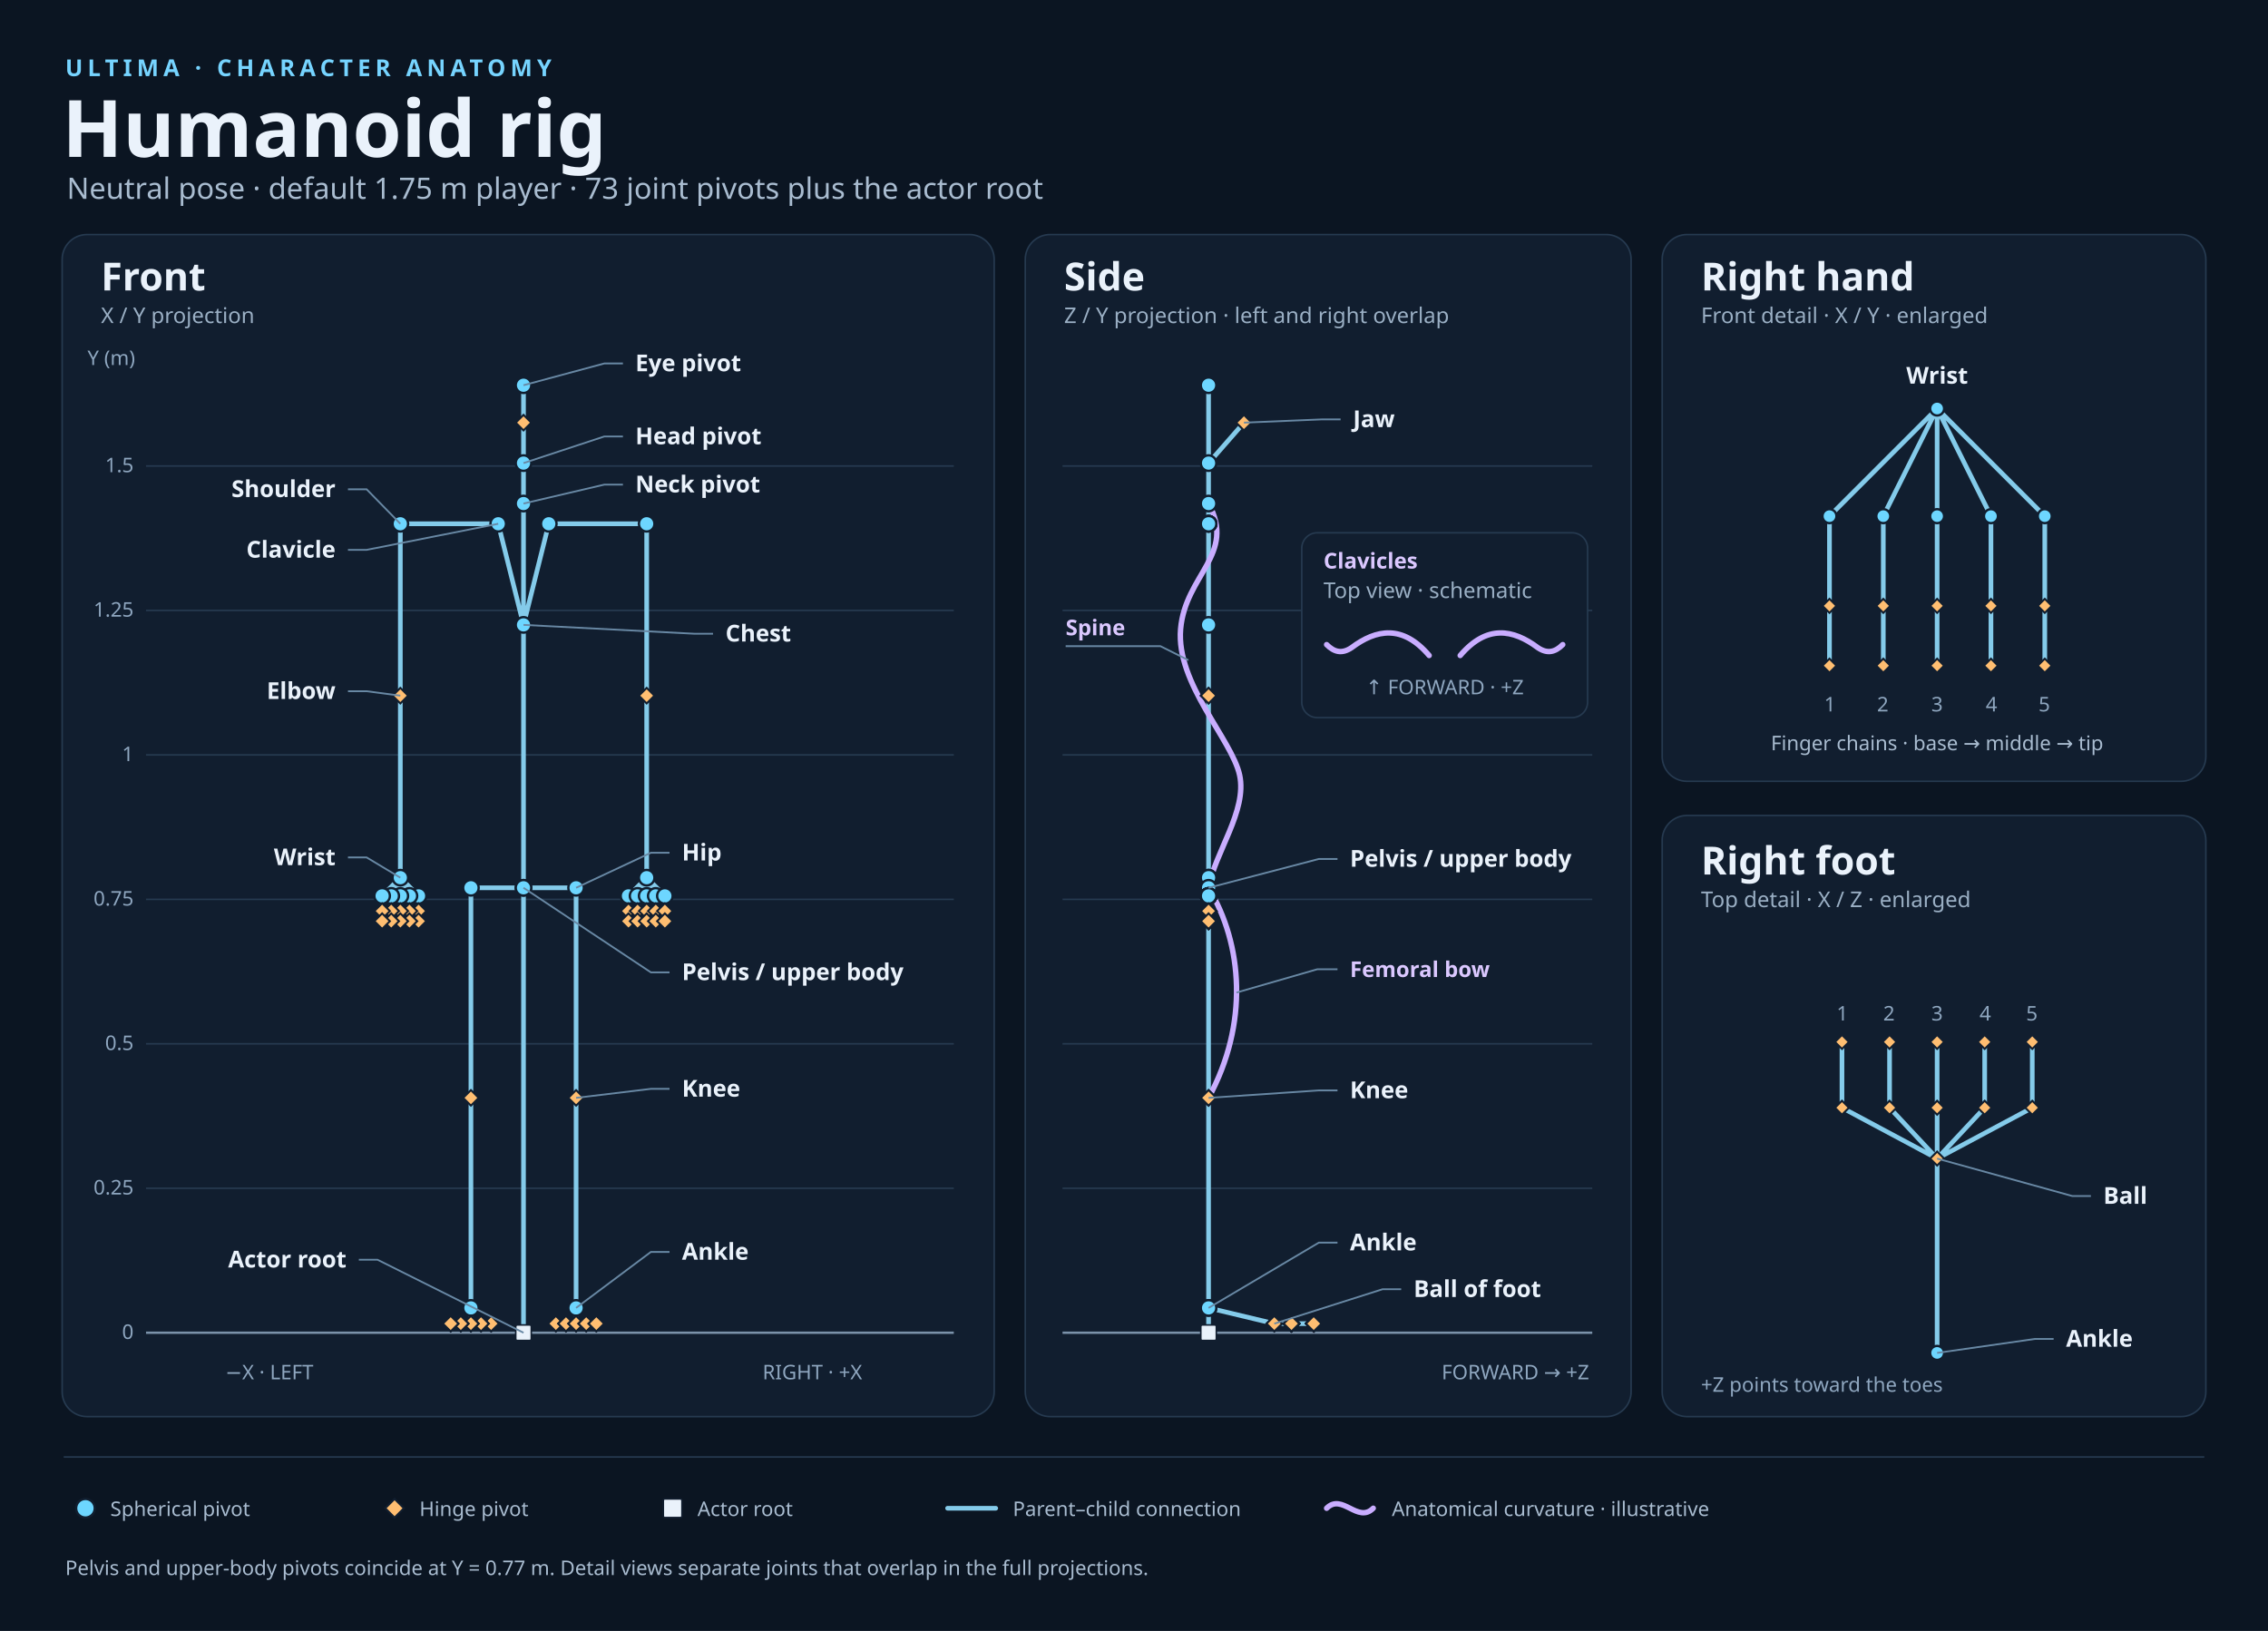
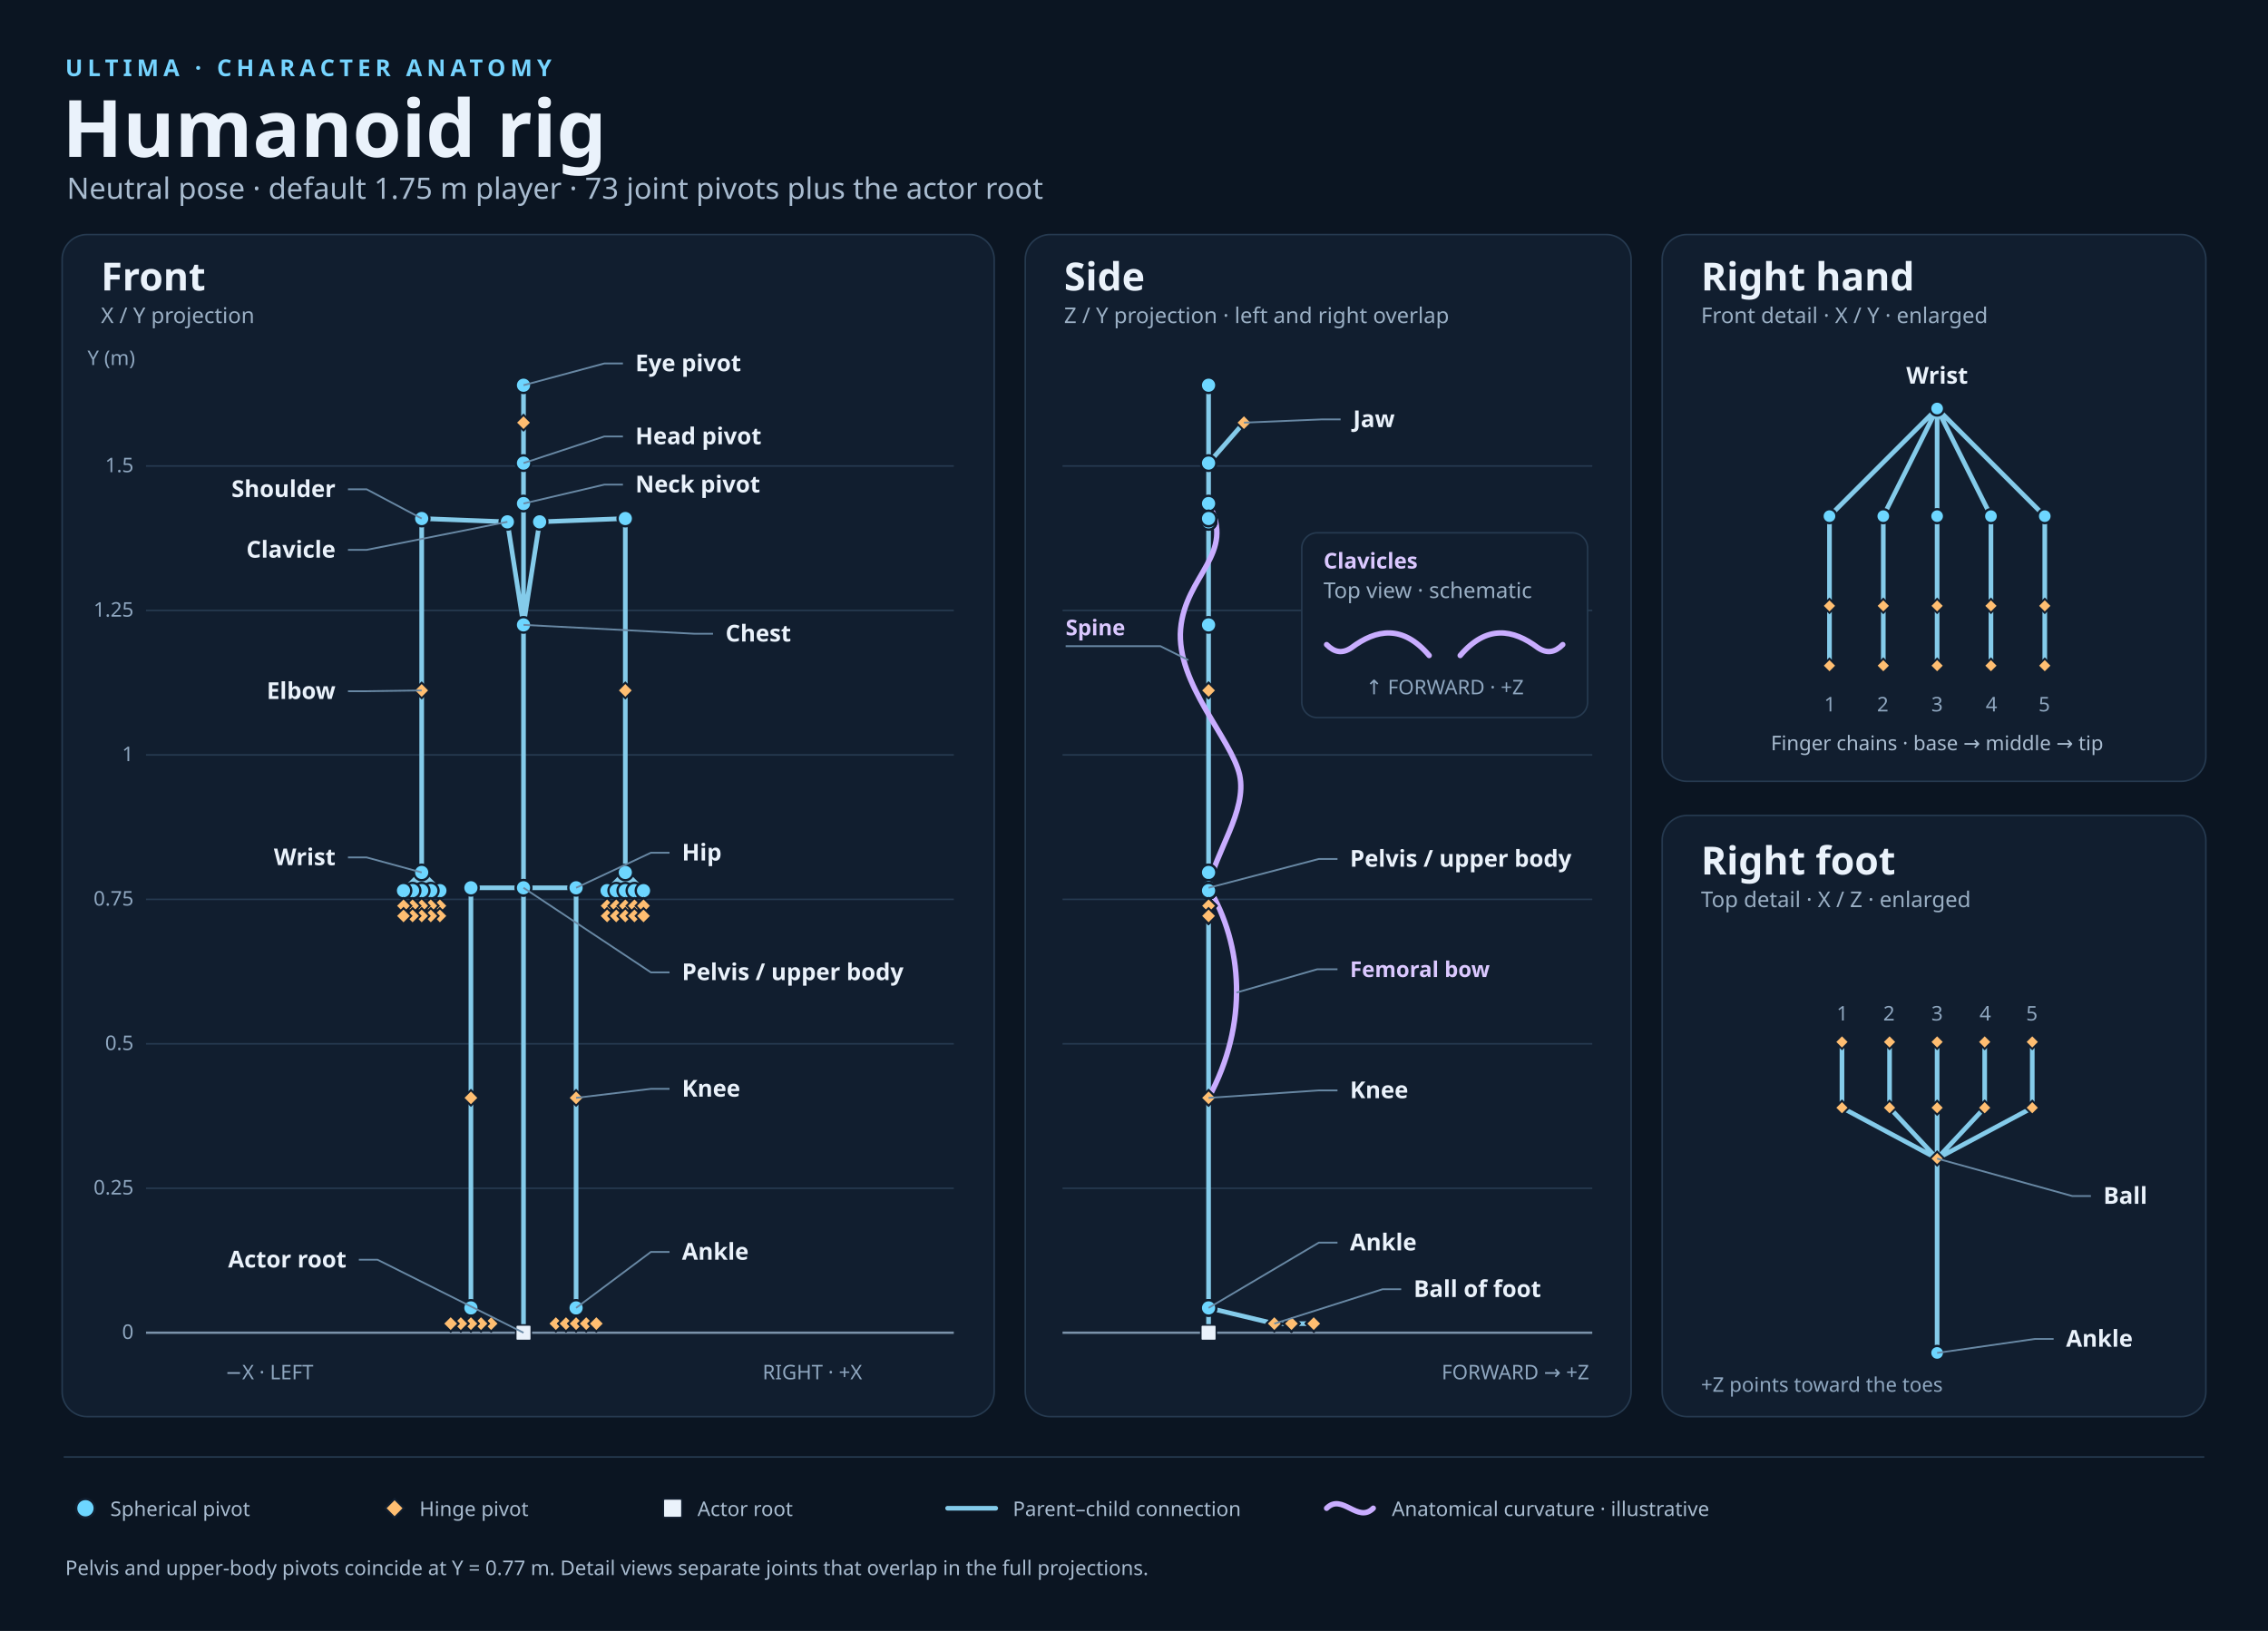
<svg xmlns="http://www.w3.org/2000/svg" width="1460" height="1050" viewBox="0 0 1460 1050" role="img" aria-labelledby="title description">
  <style>
  text{font-family:system-ui,sans-serif;fill:#eaf2fb}
  .kicker{font-size:15px;letter-spacing:3px;font-weight:700;fill:#76d4ff}
  .title{font-size:51px;font-weight:710}.subtitle{font-size:19px;fill:#a9bcd0}
  .heading{font-size:25px;font-weight:680}.sub{font-size:14px;fill:#9aafc4}
  .label{font-size:15px;font-weight:600}.axis{font-size:13px;fill:#8fa7c0}
  .minor{font-size:13px;fill:#a9bcd0}.panel{fill:#111e2f;stroke:#263a50}
  .grid{stroke:#263a50;stroke-width:1}.floor{stroke:#7b92aa;stroke-width:1.5}
  .edge{stroke:#84cbea;stroke-width:3;stroke-linecap:round;fill:none}
  .anatomy{stroke:#c9adff;stroke-width:3.5;stroke-linecap:round;fill:none}
  .anatomy-label{font-size:14px;font-weight:650;fill:#dbc8ff}
  .leader{stroke:#6888a4;stroke-width:1.15;fill:none}
  .ball{fill:#6dd6ff;stroke:#111e2f;stroke-width:1.5}
  .hinge{fill:#ffbe71;stroke:#111e2f;stroke-width:1.25}
  .root{fill:#eaf2fb;stroke:#111e2f;stroke-width:1}
</style>
  <rect width="1460" height="1050" fill="#0b1522" />
  <rect x="40" y="151" width="600" height="761" rx="16" class="panel" />
  <rect x="660" y="151" width="390" height="761" rx="16" class="panel" />
  <rect x="1070" y="151" width="350" height="352" rx="16" class="panel" />
  <rect x="1070" y="525" width="350" height="387" rx="16" class="panel" />
  <text x="42" y="49" class="kicker" text-anchor="start">ULTIMA · CHARACTER ANATOMY</text>
  <text x="40" y="101" class="title" text-anchor="start">Humanoid rig</text>
  <text x="43" y="128" class="subtitle" text-anchor="start">Neutral pose · default 1.75 m player · 73 joint pivots plus the actor root</text>
  <text x="65" y="187" class="heading" text-anchor="start">Front</text>
  <text x="65" y="208" class="sub" text-anchor="start">X / Y projection</text>
  <text x="685" y="187" class="heading" text-anchor="start">Side</text>
  <text x="685" y="208" class="sub" text-anchor="start">Z / Y projection · left and right overlap</text>
  <path d="M 94,858.00 H 614 M 684,858.00 H 1025" class="floor" />
  <text x="86" y="862.0" class="axis" text-anchor="end">0</text>
  <path d="M 94,765.00 H 614 M 684,765.00 H 1025" class="grid" />
  <text x="86" y="769.0" class="axis" text-anchor="end">0.25</text>
  <path d="M 94,672.00 H 614 M 684,672.00 H 1025" class="grid" />
  <text x="86" y="676.0" class="axis" text-anchor="end">0.5</text>
  <path d="M 94,579.00 H 614 M 684,579.00 H 1025" class="grid" />
  <text x="86" y="583.0" class="axis" text-anchor="end">0.75</text>
  <path d="M 94,486.00 H 614 M 684,486.00 H 1025" class="grid" />
  <text x="86" y="490.0" class="axis" text-anchor="end">1</text>
  <path d="M 94,393.00 H 614 M 684,393.00 H 1025" class="grid" />
  <text x="86" y="397.0" class="axis" text-anchor="end">1.25</text>
  <path d="M 94,300.00 H 614 M 684,300.00 H 1025" class="grid" />
  <text x="86" y="304.0" class="axis" text-anchor="end">1.5</text>
  <text x="87" y="235" class="axis" text-anchor="end">Y (m)</text>
-   <path d="M 337.00,858.00 L 337.00,571.56 M 337.00,571.56 L 337.00,571.56 M 337.00,571.56 L 337.00,402.30 M 337.00,402.30 L 337.00,324.18 M 337.00,324.18 L 337.00,298.14 M 337.00,298.14 L 337.00,248.01 M 337.00,298.14 L 337.00,272.10 M 337.00,402.30 L 320.73,337.20 M 320.73,337.20 L 257.71,337.20 M 257.71,337.20 L 257.71,447.87 M 257.71,447.87 L 257.71,565.05 M 337.00,571.56 L 303.15,571.56 M 303.15,571.56 L 303.15,706.80 M 303.15,706.80 L 303.15,842.03 M 303.15,842.03 L 303.15,852.14 M 257.71,565.05 L 269.43,576.77 M 269.43,576.77 L 269.43,586.53 M 269.43,586.53 L 269.43,593.04 M 303.15,852.14 L 316.17,852.14 M 316.17,852.14 L 316.17,852.14 M 257.71,565.05 L 263.57,576.77 M 263.57,576.77 L 263.57,586.53 M 263.57,586.53 L 263.57,593.04 M 303.15,852.14 L 309.66,852.14 M 309.66,852.14 L 309.66,852.14 M 257.71,565.05 L 257.71,576.77 M 257.71,576.77 L 257.71,586.53 M 257.71,586.53 L 257.71,593.04 M 303.15,852.14 L 303.15,852.14 M 303.15,852.14 L 303.15,852.14 M 257.71,565.05 L 251.85,576.77 M 251.85,576.77 L 251.85,586.53 M 251.85,586.53 L 251.85,593.04 M 303.15,852.14 L 296.64,852.14 M 296.64,852.14 L 296.64,852.14 M 257.71,565.05 L 245.99,576.77 M 245.99,576.77 L 245.99,586.53 M 245.99,586.53 L 245.99,593.04 M 303.15,852.14 L 290.13,852.14 M 290.13,852.14 L 290.13,852.14 M 337.00,402.30 L 353.27,337.20 M 353.27,337.20 L 416.29,337.20 M 416.29,337.20 L 416.29,447.87 M 416.29,447.87 L 416.29,565.05 M 337.00,571.56 L 370.85,571.56 M 370.85,571.56 L 370.85,706.80 M 370.85,706.80 L 370.85,842.03 M 370.85,842.03 L 370.85,852.14 M 416.29,565.05 L 404.57,576.77 M 404.57,576.77 L 404.57,586.53 M 404.57,586.53 L 404.57,593.04 M 370.85,852.14 L 357.83,852.14 M 357.83,852.14 L 357.83,852.14 M 416.29,565.05 L 410.43,576.77 M 410.43,576.77 L 410.43,586.53 M 410.43,586.53 L 410.43,593.04 M 370.85,852.14 L 364.34,852.14 M 364.34,852.14 L 364.34,852.14 M 416.29,565.05 L 416.29,576.77 M 416.29,576.77 L 416.29,586.53 M 416.29,586.53 L 416.29,593.04 M 370.85,852.14 L 370.85,852.14 M 370.85,852.14 L 370.85,852.14 M 416.29,565.05 L 422.15,576.77 M 422.15,576.77 L 422.15,586.53 M 422.15,586.53 L 422.15,593.04 M 370.85,852.14 L 377.36,852.14 M 377.36,852.14 L 377.36,852.14 M 416.29,565.05 L 428.01,576.77 M 428.01,576.77 L 428.01,586.53 M 428.01,586.53 L 428.01,593.04 M 370.85,852.14 L 383.87,852.14 M 383.87,852.14 L 383.87,852.14" class="edge" />
+   <path d="M 337.00,858.00 L 337.00,571.56 M 337.00,571.56 L 337.00,571.56 M 337.00,571.56 L 337.00,402.30 M 337.00,402.30 L 337.00,324.18 M 337.00,324.18 L 337.00,298.14 M 337.00,298.14 L 337.00,248.01 M 337.00,298.14 L 337.00,272.10 M 337.00,402.30 L 326.62,335.96 M 326.62,335.96 L 271.46,333.83 M 271.46,333.83 L 271.46,444.50 M 271.46,444.50 L 271.46,561.68 M 337.00,571.56 L 303.15,571.56 M 303.15,571.56 L 303.15,706.80 M 303.15,706.80 L 303.15,842.03 M 303.15,842.03 L 303.15,852.14 M 271.46,561.68 L 283.18,573.40 M 283.18,573.40 L 283.18,583.16 M 283.18,583.16 L 283.18,589.67 M 303.15,852.14 L 316.17,852.14 M 316.17,852.14 L 316.17,852.14 M 271.46,561.68 L 277.32,573.40 M 277.32,573.40 L 277.32,583.16 M 277.32,583.16 L 277.32,589.67 M 303.15,852.14 L 309.66,852.14 M 309.66,852.14 L 309.66,852.14 M 271.46,561.68 L 271.46,573.40 M 271.46,573.40 L 271.46,583.16 M 271.46,583.16 L 271.46,589.67 M 303.15,852.14 L 303.15,852.14 M 303.15,852.14 L 303.15,852.14 M 271.46,561.68 L 265.60,573.40 M 265.60,573.40 L 265.60,583.16 M 265.60,583.16 L 265.60,589.67 M 303.15,852.14 L 296.64,852.14 M 296.64,852.14 L 296.64,852.14 M 271.46,561.68 L 259.75,573.40 M 259.75,573.40 L 259.75,583.16 M 259.75,583.16 L 259.75,589.67 M 303.15,852.14 L 290.13,852.14 M 290.13,852.14 L 290.13,852.14 M 337.00,402.30 L 347.38,335.96 M 347.38,335.96 L 402.54,333.83 M 402.54,333.83 L 402.54,444.50 M 402.54,444.50 L 402.54,561.68 M 337.00,571.56 L 370.85,571.56 M 370.85,571.56 L 370.85,706.80 M 370.85,706.80 L 370.85,842.03 M 370.85,842.03 L 370.85,852.14 M 402.54,561.68 L 390.82,573.40 M 390.82,573.40 L 390.82,583.16 M 390.82,583.16 L 390.82,589.67 M 370.85,852.14 L 357.83,852.14 M 357.83,852.14 L 357.83,852.14 M 402.54,561.68 L 396.68,573.40 M 396.68,573.40 L 396.68,583.16 M 396.68,583.16 L 396.68,589.67 M 370.85,852.14 L 364.34,852.14 M 364.34,852.14 L 364.34,852.14 M 402.54,561.68 L 402.54,573.40 M 402.54,573.40 L 402.54,583.16 M 402.54,583.16 L 402.54,589.67 M 370.85,852.14 L 370.85,852.14 M 370.85,852.14 L 370.85,852.14 M 402.54,561.68 L 408.40,573.40 M 408.40,573.40 L 408.40,583.16 M 408.40,583.16 L 408.40,589.67 M 370.85,852.14 L 377.36,852.14 M 377.36,852.14 L 377.36,852.14 M 402.54,561.68 L 414.25,573.40 M 414.25,573.40 L 414.25,583.16 M 414.25,583.16 L 414.25,589.67 M 370.85,852.14 L 383.87,852.14 M 383.87,852.14 L 383.87,852.14" class="edge" />
  <circle cx="337.00" cy="571.56" r="5" class="ball" />
  <circle cx="337.00" cy="571.56" r="5" class="ball" />
  <circle cx="337.00" cy="402.30" r="5" class="ball" />
  <circle cx="337.00" cy="324.18" r="5" class="ball" />
  <circle cx="337.00" cy="298.14" r="5" class="ball" />
  <circle cx="337.00" cy="248.01" r="5" class="ball" />
  <path d="M 337.00,267.10 l 5,5 -5,5 -5,-5 z" class="hinge" />
-   <circle cx="320.73" cy="337.20" r="5" class="ball" />
-   <circle cx="257.71" cy="337.20" r="5" class="ball" />
-   <path d="M 257.71,442.87 l 5,5 -5,5 -5,-5 z" class="hinge" />
-   <circle cx="257.71" cy="565.05" r="5" class="ball" />
+   <circle cx="326.62" cy="335.96" r="5" class="ball" />
+   <circle cx="271.46" cy="333.83" r="5" class="ball" />
+   <path d="M 271.46,439.50 l 5,5 -5,5 -5,-5 z" class="hinge" />
+   <circle cx="271.46" cy="561.68" r="5" class="ball" />
  <circle cx="303.15" cy="571.56" r="5" class="ball" />
  <path d="M 303.15,701.80 l 5,5 -5,5 -5,-5 z" class="hinge" />
  <circle cx="303.15" cy="842.03" r="5" class="ball" />
  <path d="M 303.15,847.14 l 5,5 -5,5 -5,-5 z" class="hinge" />
-   <circle cx="269.43" cy="576.77" r="5" class="ball" />
-   <path d="M 269.43,581.53 l 5,5 -5,5 -5,-5 z" class="hinge" />
-   <path d="M 269.43,588.04 l 5,5 -5,5 -5,-5 z" class="hinge" />
+   <circle cx="283.18" cy="573.40" r="5" class="ball" />
+   <path d="M 283.18,578.16 l 5,5 -5,5 -5,-5 z" class="hinge" />
+   <path d="M 283.18,584.67 l 5,5 -5,5 -5,-5 z" class="hinge" />
  <path d="M 316.17,847.14 l 5,5 -5,5 -5,-5 z" class="hinge" />
  <path d="M 316.17,847.14 l 5,5 -5,5 -5,-5 z" class="hinge" />
-   <circle cx="263.57" cy="576.77" r="5" class="ball" />
-   <path d="M 263.57,581.53 l 5,5 -5,5 -5,-5 z" class="hinge" />
-   <path d="M 263.57,588.04 l 5,5 -5,5 -5,-5 z" class="hinge" />
+   <circle cx="277.32" cy="573.40" r="5" class="ball" />
+   <path d="M 277.32,578.16 l 5,5 -5,5 -5,-5 z" class="hinge" />
+   <path d="M 277.32,584.67 l 5,5 -5,5 -5,-5 z" class="hinge" />
  <path d="M 309.66,847.14 l 5,5 -5,5 -5,-5 z" class="hinge" />
  <path d="M 309.66,847.14 l 5,5 -5,5 -5,-5 z" class="hinge" />
-   <circle cx="257.71" cy="576.77" r="5" class="ball" />
-   <path d="M 257.71,581.53 l 5,5 -5,5 -5,-5 z" class="hinge" />
-   <path d="M 257.71,588.04 l 5,5 -5,5 -5,-5 z" class="hinge" />
+   <circle cx="271.46" cy="573.40" r="5" class="ball" />
+   <path d="M 271.46,578.16 l 5,5 -5,5 -5,-5 z" class="hinge" />
+   <path d="M 271.46,584.67 l 5,5 -5,5 -5,-5 z" class="hinge" />
  <path d="M 303.15,847.14 l 5,5 -5,5 -5,-5 z" class="hinge" />
  <path d="M 303.15,847.14 l 5,5 -5,5 -5,-5 z" class="hinge" />
-   <circle cx="251.85" cy="576.77" r="5" class="ball" />
-   <path d="M 251.85,581.53 l 5,5 -5,5 -5,-5 z" class="hinge" />
-   <path d="M 251.85,588.04 l 5,5 -5,5 -5,-5 z" class="hinge" />
+   <circle cx="265.60" cy="573.40" r="5" class="ball" />
+   <path d="M 265.60,578.16 l 5,5 -5,5 -5,-5 z" class="hinge" />
+   <path d="M 265.60,584.67 l 5,5 -5,5 -5,-5 z" class="hinge" />
  <path d="M 296.64,847.14 l 5,5 -5,5 -5,-5 z" class="hinge" />
  <path d="M 296.64,847.14 l 5,5 -5,5 -5,-5 z" class="hinge" />
-   <circle cx="245.99" cy="576.77" r="5" class="ball" />
-   <path d="M 245.99,581.53 l 5,5 -5,5 -5,-5 z" class="hinge" />
-   <path d="M 245.99,588.04 l 5,5 -5,5 -5,-5 z" class="hinge" />
+   <circle cx="259.75" cy="573.40" r="5" class="ball" />
+   <path d="M 259.75,578.16 l 5,5 -5,5 -5,-5 z" class="hinge" />
+   <path d="M 259.75,584.67 l 5,5 -5,5 -5,-5 z" class="hinge" />
  <path d="M 290.13,847.14 l 5,5 -5,5 -5,-5 z" class="hinge" />
  <path d="M 290.13,847.14 l 5,5 -5,5 -5,-5 z" class="hinge" />
-   <circle cx="353.27" cy="337.20" r="5" class="ball" />
-   <circle cx="416.29" cy="337.20" r="5" class="ball" />
-   <path d="M 416.29,442.87 l 5,5 -5,5 -5,-5 z" class="hinge" />
-   <circle cx="416.29" cy="565.05" r="5" class="ball" />
+   <circle cx="347.38" cy="335.96" r="5" class="ball" />
+   <circle cx="402.54" cy="333.83" r="5" class="ball" />
+   <path d="M 402.54,439.50 l 5,5 -5,5 -5,-5 z" class="hinge" />
+   <circle cx="402.54" cy="561.68" r="5" class="ball" />
  <circle cx="370.85" cy="571.56" r="5" class="ball" />
  <path d="M 370.85,701.80 l 5,5 -5,5 -5,-5 z" class="hinge" />
  <circle cx="370.85" cy="842.03" r="5" class="ball" />
  <path d="M 370.85,847.14 l 5,5 -5,5 -5,-5 z" class="hinge" />
-   <circle cx="404.57" cy="576.77" r="5" class="ball" />
-   <path d="M 404.57,581.53 l 5,5 -5,5 -5,-5 z" class="hinge" />
-   <path d="M 404.57,588.04 l 5,5 -5,5 -5,-5 z" class="hinge" />
+   <circle cx="390.82" cy="573.40" r="5" class="ball" />
+   <path d="M 390.82,578.16 l 5,5 -5,5 -5,-5 z" class="hinge" />
+   <path d="M 390.82,584.67 l 5,5 -5,5 -5,-5 z" class="hinge" />
  <path d="M 357.83,847.14 l 5,5 -5,5 -5,-5 z" class="hinge" />
  <path d="M 357.83,847.14 l 5,5 -5,5 -5,-5 z" class="hinge" />
-   <circle cx="410.43" cy="576.77" r="5" class="ball" />
-   <path d="M 410.43,581.53 l 5,5 -5,5 -5,-5 z" class="hinge" />
-   <path d="M 410.43,588.04 l 5,5 -5,5 -5,-5 z" class="hinge" />
+   <circle cx="396.68" cy="573.40" r="5" class="ball" />
+   <path d="M 396.68,578.16 l 5,5 -5,5 -5,-5 z" class="hinge" />
+   <path d="M 396.68,584.67 l 5,5 -5,5 -5,-5 z" class="hinge" />
  <path d="M 364.34,847.14 l 5,5 -5,5 -5,-5 z" class="hinge" />
  <path d="M 364.34,847.14 l 5,5 -5,5 -5,-5 z" class="hinge" />
-   <circle cx="416.29" cy="576.77" r="5" class="ball" />
-   <path d="M 416.29,581.53 l 5,5 -5,5 -5,-5 z" class="hinge" />
-   <path d="M 416.29,588.04 l 5,5 -5,5 -5,-5 z" class="hinge" />
+   <circle cx="402.54" cy="573.40" r="5" class="ball" />
+   <path d="M 402.54,578.16 l 5,5 -5,5 -5,-5 z" class="hinge" />
+   <path d="M 402.54,584.67 l 5,5 -5,5 -5,-5 z" class="hinge" />
  <path d="M 370.85,847.14 l 5,5 -5,5 -5,-5 z" class="hinge" />
  <path d="M 370.85,847.14 l 5,5 -5,5 -5,-5 z" class="hinge" />
-   <circle cx="422.15" cy="576.77" r="5" class="ball" />
-   <path d="M 422.15,581.53 l 5,5 -5,5 -5,-5 z" class="hinge" />
-   <path d="M 422.15,588.04 l 5,5 -5,5 -5,-5 z" class="hinge" />
+   <circle cx="408.40" cy="573.40" r="5" class="ball" />
+   <path d="M 408.40,578.16 l 5,5 -5,5 -5,-5 z" class="hinge" />
+   <path d="M 408.40,584.67 l 5,5 -5,5 -5,-5 z" class="hinge" />
  <path d="M 377.36,847.14 l 5,5 -5,5 -5,-5 z" class="hinge" />
  <path d="M 377.36,847.14 l 5,5 -5,5 -5,-5 z" class="hinge" />
-   <circle cx="428.01" cy="576.77" r="5" class="ball" />
-   <path d="M 428.01,581.53 l 5,5 -5,5 -5,-5 z" class="hinge" />
-   <path d="M 428.01,588.04 l 5,5 -5,5 -5,-5 z" class="hinge" />
+   <circle cx="414.25" cy="573.40" r="5" class="ball" />
+   <path d="M 414.25,578.16 l 5,5 -5,5 -5,-5 z" class="hinge" />
+   <path d="M 414.25,584.67 l 5,5 -5,5 -5,-5 z" class="hinge" />
  <path d="M 383.87,847.14 l 5,5 -5,5 -5,-5 z" class="hinge" />
  <path d="M 383.87,847.14 l 5,5 -5,5 -5,-5 z" class="hinge" />
  <rect x="332.00" y="853.00" width="10" height="10" rx="1" class="root" />
-   <path d="M 778.00,858.00 L 778.00,571.56 M 778.00,571.56 L 778.00,571.56 M 778.00,571.56 L 778.00,402.30 M 778.00,402.30 L 778.00,324.18 M 778.00,324.18 L 778.00,298.14 M 778.00,298.14 L 778.00,248.01 M 778.00,298.14 L 800.78,272.10 M 778.00,402.30 L 778.00,337.20 M 778.00,337.20 L 778.00,337.20 M 778.00,337.20 L 778.00,447.87 M 778.00,447.87 L 778.00,565.05 M 778.00,571.56 L 778.00,571.56 M 778.00,571.56 L 778.00,706.80 M 778.00,706.80 L 778.00,842.03 M 778.00,842.03 L 820.32,852.14 M 778.00,565.05 L 778.00,576.77 M 778.00,576.77 L 778.00,586.53 M 778.00,586.53 L 778.00,593.04 M 820.32,852.14 L 831.38,852.14 M 831.38,852.14 L 845.70,852.14 M 778.00,565.05 L 778.00,576.77 M 778.00,576.77 L 778.00,586.53 M 778.00,586.53 L 778.00,593.04 M 820.32,852.14 L 831.38,852.14 M 831.38,852.14 L 845.70,852.14 M 778.00,565.05 L 778.00,576.77 M 778.00,576.77 L 778.00,586.53 M 778.00,586.53 L 778.00,593.04 M 820.32,852.14 L 831.38,852.14 M 831.38,852.14 L 845.70,852.14 M 778.00,565.05 L 778.00,576.77 M 778.00,576.77 L 778.00,586.53 M 778.00,586.53 L 778.00,593.04 M 820.32,852.14 L 831.38,852.14 M 831.38,852.14 L 845.70,852.14 M 778.00,565.05 L 778.00,576.77 M 778.00,576.77 L 778.00,586.53 M 778.00,586.53 L 778.00,593.04 M 820.32,852.14 L 831.38,852.14 M 831.38,852.14 L 845.70,852.14 M 778.00,402.30 L 778.00,337.20 M 778.00,337.20 L 778.00,337.20 M 778.00,337.20 L 778.00,447.87 M 778.00,447.87 L 778.00,565.05 M 778.00,571.56 L 778.00,571.56 M 778.00,571.56 L 778.00,706.80 M 778.00,706.80 L 778.00,842.03 M 778.00,842.03 L 820.32,852.14 M 778.00,565.05 L 778.00,576.77 M 778.00,576.77 L 778.00,586.53 M 778.00,586.53 L 778.00,593.04 M 820.32,852.14 L 831.38,852.14 M 831.38,852.14 L 845.70,852.14 M 778.00,565.05 L 778.00,576.77 M 778.00,576.77 L 778.00,586.53 M 778.00,586.53 L 778.00,593.04 M 820.32,852.14 L 831.38,852.14 M 831.38,852.14 L 845.70,852.14 M 778.00,565.05 L 778.00,576.77 M 778.00,576.77 L 778.00,586.53 M 778.00,586.53 L 778.00,593.04 M 820.32,852.14 L 831.38,852.14 M 831.38,852.14 L 845.70,852.14 M 778.00,565.05 L 778.00,576.77 M 778.00,576.77 L 778.00,586.53 M 778.00,586.53 L 778.00,593.04 M 820.32,852.14 L 831.38,852.14 M 831.38,852.14 L 845.70,852.14 M 778.00,565.05 L 778.00,576.77 M 778.00,576.77 L 778.00,586.53 M 778.00,586.53 L 778.00,593.04 M 820.32,852.14 L 831.38,852.14 M 831.38,852.14 L 845.70,852.14" class="edge" />
+   <path d="M 778.00,858.00 L 778.00,571.56 M 778.00,571.56 L 778.00,571.56 M 778.00,571.56 L 778.00,402.30 M 778.00,402.30 L 778.00,324.18 M 778.00,324.18 L 778.00,298.14 M 778.00,298.14 L 778.00,248.01 M 778.00,298.14 L 800.78,272.10 M 778.00,402.30 L 778.00,335.96 M 778.00,335.96 L 778.00,333.83 M 778.00,333.83 L 778.00,444.50 M 778.00,444.50 L 778.00,561.68 M 778.00,571.56 L 778.00,571.56 M 778.00,571.56 L 778.00,706.80 M 778.00,706.80 L 778.00,842.03 M 778.00,842.03 L 820.32,852.14 M 778.00,561.68 L 778.00,573.40 M 778.00,573.40 L 778.00,583.16 M 778.00,583.16 L 778.00,589.67 M 820.32,852.14 L 831.38,852.14 M 831.38,852.14 L 845.70,852.14 M 778.00,561.68 L 778.00,573.40 M 778.00,573.40 L 778.00,583.16 M 778.00,583.16 L 778.00,589.67 M 820.32,852.14 L 831.38,852.14 M 831.38,852.14 L 845.70,852.14 M 778.00,561.68 L 778.00,573.40 M 778.00,573.40 L 778.00,583.16 M 778.00,583.16 L 778.00,589.67 M 820.32,852.14 L 831.38,852.14 M 831.38,852.14 L 845.70,852.14 M 778.00,561.68 L 778.00,573.40 M 778.00,573.40 L 778.00,583.16 M 778.00,583.16 L 778.00,589.67 M 820.32,852.14 L 831.38,852.14 M 831.38,852.14 L 845.70,852.14 M 778.00,561.68 L 778.00,573.40 M 778.00,573.40 L 778.00,583.16 M 778.00,583.16 L 778.00,589.67 M 820.32,852.14 L 831.38,852.14 M 831.38,852.14 L 845.70,852.14 M 778.00,402.30 L 778.00,335.96 M 778.00,335.96 L 778.00,333.83 M 778.00,333.83 L 778.00,444.50 M 778.00,444.50 L 778.00,561.68 M 778.00,571.56 L 778.00,571.56 M 778.00,571.56 L 778.00,706.80 M 778.00,706.80 L 778.00,842.03 M 778.00,842.03 L 820.32,852.14 M 778.00,561.68 L 778.00,573.40 M 778.00,573.40 L 778.00,583.16 M 778.00,583.16 L 778.00,589.67 M 820.32,852.14 L 831.38,852.14 M 831.38,852.14 L 845.70,852.14 M 778.00,561.68 L 778.00,573.40 M 778.00,573.40 L 778.00,583.16 M 778.00,583.16 L 778.00,589.67 M 820.32,852.14 L 831.38,852.14 M 831.38,852.14 L 845.70,852.14 M 778.00,561.68 L 778.00,573.40 M 778.00,573.40 L 778.00,583.16 M 778.00,583.16 L 778.00,589.67 M 820.32,852.14 L 831.38,852.14 M 831.38,852.14 L 845.70,852.14 M 778.00,561.68 L 778.00,573.40 M 778.00,573.40 L 778.00,583.16 M 778.00,583.16 L 778.00,589.67 M 820.32,852.14 L 831.38,852.14 M 831.38,852.14 L 845.70,852.14 M 778.00,561.68 L 778.00,573.40 M 778.00,573.40 L 778.00,583.16 M 778.00,583.16 L 778.00,589.67 M 820.32,852.14 L 831.38,852.14 M 831.38,852.14 L 845.70,852.14" class="edge" />
  <g id="sagittal-anatomy" aria-label="Illustrative anatomy in side view">
    <path class="anatomy" d="M 778,571.56 C 782,549 803,522 798,499 S 757,440 760,405 S 796,357 778,324.18" />
    <path class="anatomy" d="M 778,571.56 C 800,608 804,659 778,706.80" />
  </g>
  <circle cx="778.00" cy="571.56" r="5" class="ball" />
  <circle cx="778.00" cy="571.56" r="5" class="ball" />
  <circle cx="778.00" cy="402.30" r="5" class="ball" />
  <circle cx="778.00" cy="324.18" r="5" class="ball" />
  <circle cx="778.00" cy="298.14" r="5" class="ball" />
  <circle cx="778.00" cy="248.01" r="5" class="ball" />
  <path d="M 800.78,267.10 l 5,5 -5,5 -5,-5 z" class="hinge" />
-   <circle cx="778.00" cy="337.20" r="5" class="ball" />
-   <circle cx="778.00" cy="337.20" r="5" class="ball" />
-   <path d="M 778.00,442.87 l 5,5 -5,5 -5,-5 z" class="hinge" />
-   <circle cx="778.00" cy="565.05" r="5" class="ball" />
+   <circle cx="778.00" cy="335.96" r="5" class="ball" />
+   <circle cx="778.00" cy="333.83" r="5" class="ball" />
+   <path d="M 778.00,439.50 l 5,5 -5,5 -5,-5 z" class="hinge" />
+   <circle cx="778.00" cy="561.68" r="5" class="ball" />
  <circle cx="778.00" cy="571.56" r="5" class="ball" />
  <path d="M 778.00,701.80 l 5,5 -5,5 -5,-5 z" class="hinge" />
  <circle cx="778.00" cy="842.03" r="5" class="ball" />
  <path d="M 820.32,847.14 l 5,5 -5,5 -5,-5 z" class="hinge" />
-   <circle cx="778.00" cy="576.77" r="5" class="ball" />
-   <path d="M 778.00,581.53 l 5,5 -5,5 -5,-5 z" class="hinge" />
-   <path d="M 778.00,588.04 l 5,5 -5,5 -5,-5 z" class="hinge" />
-   <path d="M 831.38,847.14 l 5,5 -5,5 -5,-5 z" class="hinge" />
-   <path d="M 845.70,847.14 l 5,5 -5,5 -5,-5 z" class="hinge" />
-   <circle cx="778.00" cy="576.77" r="5" class="ball" />
-   <path d="M 778.00,581.53 l 5,5 -5,5 -5,-5 z" class="hinge" />
-   <path d="M 778.00,588.04 l 5,5 -5,5 -5,-5 z" class="hinge" />
-   <path d="M 831.38,847.14 l 5,5 -5,5 -5,-5 z" class="hinge" />
-   <path d="M 845.70,847.14 l 5,5 -5,5 -5,-5 z" class="hinge" />
-   <circle cx="778.00" cy="576.77" r="5" class="ball" />
-   <path d="M 778.00,581.53 l 5,5 -5,5 -5,-5 z" class="hinge" />
-   <path d="M 778.00,588.04 l 5,5 -5,5 -5,-5 z" class="hinge" />
-   <path d="M 831.38,847.14 l 5,5 -5,5 -5,-5 z" class="hinge" />
-   <path d="M 845.70,847.14 l 5,5 -5,5 -5,-5 z" class="hinge" />
-   <circle cx="778.00" cy="576.77" r="5" class="ball" />
-   <path d="M 778.00,581.53 l 5,5 -5,5 -5,-5 z" class="hinge" />
-   <path d="M 778.00,588.04 l 5,5 -5,5 -5,-5 z" class="hinge" />
-   <path d="M 831.38,847.14 l 5,5 -5,5 -5,-5 z" class="hinge" />
-   <path d="M 845.70,847.14 l 5,5 -5,5 -5,-5 z" class="hinge" />
-   <circle cx="778.00" cy="576.77" r="5" class="ball" />
-   <path d="M 778.00,581.53 l 5,5 -5,5 -5,-5 z" class="hinge" />
-   <path d="M 778.00,588.04 l 5,5 -5,5 -5,-5 z" class="hinge" />
-   <path d="M 831.38,847.14 l 5,5 -5,5 -5,-5 z" class="hinge" />
-   <path d="M 845.70,847.14 l 5,5 -5,5 -5,-5 z" class="hinge" />
-   <circle cx="778.00" cy="337.20" r="5" class="ball" />
-   <circle cx="778.00" cy="337.20" r="5" class="ball" />
-   <path d="M 778.00,442.87 l 5,5 -5,5 -5,-5 z" class="hinge" />
-   <circle cx="778.00" cy="565.05" r="5" class="ball" />
+   <circle cx="778.00" cy="573.40" r="5" class="ball" />
+   <path d="M 778.00,578.16 l 5,5 -5,5 -5,-5 z" class="hinge" />
+   <path d="M 778.00,584.67 l 5,5 -5,5 -5,-5 z" class="hinge" />
+   <path d="M 831.38,847.14 l 5,5 -5,5 -5,-5 z" class="hinge" />
+   <path d="M 845.70,847.14 l 5,5 -5,5 -5,-5 z" class="hinge" />
+   <circle cx="778.00" cy="573.40" r="5" class="ball" />
+   <path d="M 778.00,578.16 l 5,5 -5,5 -5,-5 z" class="hinge" />
+   <path d="M 778.00,584.67 l 5,5 -5,5 -5,-5 z" class="hinge" />
+   <path d="M 831.38,847.14 l 5,5 -5,5 -5,-5 z" class="hinge" />
+   <path d="M 845.70,847.14 l 5,5 -5,5 -5,-5 z" class="hinge" />
+   <circle cx="778.00" cy="573.40" r="5" class="ball" />
+   <path d="M 778.00,578.16 l 5,5 -5,5 -5,-5 z" class="hinge" />
+   <path d="M 778.00,584.67 l 5,5 -5,5 -5,-5 z" class="hinge" />
+   <path d="M 831.38,847.14 l 5,5 -5,5 -5,-5 z" class="hinge" />
+   <path d="M 845.70,847.14 l 5,5 -5,5 -5,-5 z" class="hinge" />
+   <circle cx="778.00" cy="573.40" r="5" class="ball" />
+   <path d="M 778.00,578.16 l 5,5 -5,5 -5,-5 z" class="hinge" />
+   <path d="M 778.00,584.67 l 5,5 -5,5 -5,-5 z" class="hinge" />
+   <path d="M 831.38,847.14 l 5,5 -5,5 -5,-5 z" class="hinge" />
+   <path d="M 845.70,847.14 l 5,5 -5,5 -5,-5 z" class="hinge" />
+   <circle cx="778.00" cy="573.40" r="5" class="ball" />
+   <path d="M 778.00,578.16 l 5,5 -5,5 -5,-5 z" class="hinge" />
+   <path d="M 778.00,584.67 l 5,5 -5,5 -5,-5 z" class="hinge" />
+   <path d="M 831.38,847.14 l 5,5 -5,5 -5,-5 z" class="hinge" />
+   <path d="M 845.70,847.14 l 5,5 -5,5 -5,-5 z" class="hinge" />
+   <circle cx="778.00" cy="335.96" r="5" class="ball" />
+   <circle cx="778.00" cy="333.83" r="5" class="ball" />
+   <path d="M 778.00,439.50 l 5,5 -5,5 -5,-5 z" class="hinge" />
+   <circle cx="778.00" cy="561.68" r="5" class="ball" />
  <circle cx="778.00" cy="571.56" r="5" class="ball" />
  <path d="M 778.00,701.80 l 5,5 -5,5 -5,-5 z" class="hinge" />
  <circle cx="778.00" cy="842.03" r="5" class="ball" />
  <path d="M 820.32,847.14 l 5,5 -5,5 -5,-5 z" class="hinge" />
-   <circle cx="778.00" cy="576.77" r="5" class="ball" />
-   <path d="M 778.00,581.53 l 5,5 -5,5 -5,-5 z" class="hinge" />
-   <path d="M 778.00,588.04 l 5,5 -5,5 -5,-5 z" class="hinge" />
-   <path d="M 831.38,847.14 l 5,5 -5,5 -5,-5 z" class="hinge" />
-   <path d="M 845.70,847.14 l 5,5 -5,5 -5,-5 z" class="hinge" />
-   <circle cx="778.00" cy="576.77" r="5" class="ball" />
-   <path d="M 778.00,581.53 l 5,5 -5,5 -5,-5 z" class="hinge" />
-   <path d="M 778.00,588.04 l 5,5 -5,5 -5,-5 z" class="hinge" />
-   <path d="M 831.38,847.14 l 5,5 -5,5 -5,-5 z" class="hinge" />
-   <path d="M 845.70,847.14 l 5,5 -5,5 -5,-5 z" class="hinge" />
-   <circle cx="778.00" cy="576.77" r="5" class="ball" />
-   <path d="M 778.00,581.53 l 5,5 -5,5 -5,-5 z" class="hinge" />
-   <path d="M 778.00,588.04 l 5,5 -5,5 -5,-5 z" class="hinge" />
-   <path d="M 831.38,847.14 l 5,5 -5,5 -5,-5 z" class="hinge" />
-   <path d="M 845.70,847.14 l 5,5 -5,5 -5,-5 z" class="hinge" />
-   <circle cx="778.00" cy="576.77" r="5" class="ball" />
-   <path d="M 778.00,581.53 l 5,5 -5,5 -5,-5 z" class="hinge" />
-   <path d="M 778.00,588.04 l 5,5 -5,5 -5,-5 z" class="hinge" />
-   <path d="M 831.38,847.14 l 5,5 -5,5 -5,-5 z" class="hinge" />
-   <path d="M 845.70,847.14 l 5,5 -5,5 -5,-5 z" class="hinge" />
-   <circle cx="778.00" cy="576.77" r="5" class="ball" />
-   <path d="M 778.00,581.53 l 5,5 -5,5 -5,-5 z" class="hinge" />
-   <path d="M 778.00,588.04 l 5,5 -5,5 -5,-5 z" class="hinge" />
+   <circle cx="778.00" cy="573.40" r="5" class="ball" />
+   <path d="M 778.00,578.16 l 5,5 -5,5 -5,-5 z" class="hinge" />
+   <path d="M 778.00,584.67 l 5,5 -5,5 -5,-5 z" class="hinge" />
+   <path d="M 831.38,847.14 l 5,5 -5,5 -5,-5 z" class="hinge" />
+   <path d="M 845.70,847.14 l 5,5 -5,5 -5,-5 z" class="hinge" />
+   <circle cx="778.00" cy="573.40" r="5" class="ball" />
+   <path d="M 778.00,578.16 l 5,5 -5,5 -5,-5 z" class="hinge" />
+   <path d="M 778.00,584.67 l 5,5 -5,5 -5,-5 z" class="hinge" />
+   <path d="M 831.38,847.14 l 5,5 -5,5 -5,-5 z" class="hinge" />
+   <path d="M 845.70,847.14 l 5,5 -5,5 -5,-5 z" class="hinge" />
+   <circle cx="778.00" cy="573.40" r="5" class="ball" />
+   <path d="M 778.00,578.16 l 5,5 -5,5 -5,-5 z" class="hinge" />
+   <path d="M 778.00,584.67 l 5,5 -5,5 -5,-5 z" class="hinge" />
+   <path d="M 831.38,847.14 l 5,5 -5,5 -5,-5 z" class="hinge" />
+   <path d="M 845.70,847.14 l 5,5 -5,5 -5,-5 z" class="hinge" />
+   <circle cx="778.00" cy="573.40" r="5" class="ball" />
+   <path d="M 778.00,578.16 l 5,5 -5,5 -5,-5 z" class="hinge" />
+   <path d="M 778.00,584.67 l 5,5 -5,5 -5,-5 z" class="hinge" />
+   <path d="M 831.38,847.14 l 5,5 -5,5 -5,-5 z" class="hinge" />
+   <path d="M 845.70,847.14 l 5,5 -5,5 -5,-5 z" class="hinge" />
+   <circle cx="778.00" cy="573.40" r="5" class="ball" />
+   <path d="M 778.00,578.16 l 5,5 -5,5 -5,-5 z" class="hinge" />
+   <path d="M 778.00,584.67 l 5,5 -5,5 -5,-5 z" class="hinge" />
  <path d="M 831.38,847.14 l 5,5 -5,5 -5,-5 z" class="hinge" />
  <path d="M 845.70,847.14 l 5,5 -5,5 -5,-5 z" class="hinge" />
  <rect x="773.00" y="853.00" width="10" height="10" rx="1" class="root" />
  <path d="M 337.00,248.01 L 389,234 H 401" class="leader" />
  <text x="409" y="239" class="label" text-anchor="start">Eye pivot</text>
  <path d="M 337.00,298.14 L 389,281 H 401" class="leader" />
  <text x="409" y="286" class="label" text-anchor="start">Head pivot</text>
  <path d="M 337.00,324.18 L 389,312 H 401" class="leader" />
  <text x="409" y="317" class="label" text-anchor="start">Neck pivot</text>
-   <path d="M 257.71,337.20 L 236,315 H 224" class="leader" />
+   <path d="M 271.46,333.83 L 236,315 H 224" class="leader" />
  <text x="216" y="320" class="label" text-anchor="end">Shoulder</text>
-   <path d="M 320.73,337.20 L 236,354 H 224" class="leader" />
+   <path d="M 326.62,335.96 L 236,354 H 224" class="leader" />
  <text x="216" y="359" class="label" text-anchor="end">Clavicle</text>
  <path d="M 337.00,402.30 L 447,408 H 459" class="leader" />
  <text x="467" y="413" class="label" text-anchor="start">Chest</text>
-   <path d="M 257.71,447.87 L 236,445 H 224" class="leader" />
+   <path d="M 271.46,444.50 L 236,445 H 224" class="leader" />
  <text x="216" y="450" class="label" text-anchor="end">Elbow</text>
-   <path d="M 257.71,565.05 L 236,552 H 224" class="leader" />
+   <path d="M 271.46,561.68 L 236,552 H 224" class="leader" />
  <text x="216" y="557" class="label" text-anchor="end">Wrist</text>
  <path d="M 370.85,571.56 L 419,549 H 431" class="leader" />
  <text x="439" y="554" class="label" text-anchor="start">Hip</text>
  <path d="M 337.00,571.56 L 419,626 H 431" class="leader" />
  <text x="439" y="631" class="label" text-anchor="start">Pelvis / upper body</text>
  <path d="M 370.85,706.80 L 419,701 H 431" class="leader" />
  <text x="439" y="706" class="label" text-anchor="start">Knee</text>
  <path d="M 370.85,842.03 L 419,806 H 431" class="leader" />
  <text x="439" y="811" class="label" text-anchor="start">Ankle</text>
  <path d="M 337.00,858.00 L 243,811 H 231" class="leader" />
  <text x="223" y="816" class="label" text-anchor="end">Actor root</text>
  <path d="M 800.78,272.10 L 851,270 H 863" class="leader" />
  <text x="871" y="275" class="label" text-anchor="start">Jaw</text>
  <path d="M 778.00,571.56 L 849,553 H 861" class="leader" />
  <text x="869" y="558" class="label" text-anchor="start">Pelvis / upper body</text>
  <path d="M 778.00,706.80 L 849,702 H 861" class="leader" />
  <text x="869" y="707" class="label" text-anchor="start">Knee</text>
  <path d="M 778.00,842.03 L 849,800 H 861" class="leader" />
  <text x="869" y="805" class="label" text-anchor="start">Ankle</text>
  <path d="M 820.32,852.14 L 890,830 H 902" class="leader" />
  <text x="910" y="835" class="label" text-anchor="start">Ball of foot</text>
  <g id="clavicle-detail" aria-label="S-curves of the clavicles seen from above">
    <rect x="838" y="343" width="184" height="119" rx="10" class="panel" />
    <text x="852" y="366" class="anatomy-label">Clavicles</text>
    <text x="852" y="385" class="sub">Top view · schematic</text>
    <path class="anatomy" d="M 920,422 C 903,402 886,405 870,417 C 864,421 859,420 854,415                            M 940,422 C 957,402 974,405 990,417 C 996,421 1001,420 1006,415" />
    <text x="930" y="447" class="axis" text-anchor="middle">↑ FORWARD · +Z</text>
  </g>
  <path class="leader" d="M 765,425 L 747,416 H 686" />
  <text x="686" y="409" class="anatomy-label">Spine</text>
  <path class="leader" d="M 796,639 L 848,624 H 861" />
  <text x="869" y="629" class="anatomy-label">Femoral bow</text>
  <text x="145" y="888" class="axis" text-anchor="start">−X · LEFT</text>
  <text x="555" y="888" class="axis" text-anchor="end">RIGHT · +X</text>
  <text x="1023" y="888" class="axis" text-anchor="end">FORWARD → +Z</text>
  <text x="1095" y="187" class="heading" text-anchor="start">Right hand</text>
  <text x="1095" y="208" class="sub" text-anchor="start">Front detail · X / Y · enlarged</text>
  <path d="M 1247.00,263.00 L 1177.70,332.30 M 1177.70,332.30 L 1177.70,390.05 M 1177.70,390.05 L 1177.70,428.55 M 1247.00,263.00 L 1212.35,332.30 M 1212.35,332.30 L 1212.35,390.05 M 1212.35,390.05 L 1212.35,428.55 M 1247.00,263.00 L 1247.00,332.30 M 1247.00,332.30 L 1247.00,390.05 M 1247.00,390.05 L 1247.00,428.55 M 1247.00,263.00 L 1281.65,332.30 M 1281.65,332.30 L 1281.65,390.05 M 1281.65,390.05 L 1281.65,428.55 M 1247.00,263.00 L 1316.30,332.30 M 1316.30,332.30 L 1316.30,390.05 M 1316.30,390.05 L 1316.30,428.55" class="edge" />
  <circle cx="1247.00" cy="263.00" r="4.5" class="ball" />
  <circle cx="1177.70" cy="332.30" r="4.5" class="ball" />
  <path d="M 1177.70,385.55 l 4.5,4.5 -4.5,4.5 -4.5,-4.5 z" class="hinge" />
  <path d="M 1177.70,424.05 l 4.5,4.5 -4.5,4.5 -4.5,-4.5 z" class="hinge" />
  <circle cx="1212.35" cy="332.30" r="4.5" class="ball" />
  <path d="M 1212.35,385.55 l 4.5,4.5 -4.5,4.5 -4.5,-4.5 z" class="hinge" />
  <path d="M 1212.35,424.05 l 4.5,4.5 -4.5,4.5 -4.5,-4.5 z" class="hinge" />
  <circle cx="1247.00" cy="332.30" r="4.5" class="ball" />
  <path d="M 1247.00,385.55 l 4.5,4.5 -4.5,4.5 -4.5,-4.5 z" class="hinge" />
  <path d="M 1247.00,424.05 l 4.5,4.5 -4.5,4.5 -4.5,-4.5 z" class="hinge" />
  <circle cx="1281.65" cy="332.30" r="4.5" class="ball" />
  <path d="M 1281.65,385.55 l 4.5,4.5 -4.5,4.5 -4.5,-4.5 z" class="hinge" />
  <path d="M 1281.65,424.05 l 4.5,4.5 -4.5,4.5 -4.5,-4.5 z" class="hinge" />
  <circle cx="1316.30" cy="332.30" r="4.5" class="ball" />
  <path d="M 1316.30,385.55 l 4.5,4.5 -4.5,4.5 -4.5,-4.5 z" class="hinge" />
  <path d="M 1316.30,424.05 l 4.5,4.5 -4.5,4.5 -4.5,-4.5 z" class="hinge" />
  <text x="1247" y="247" class="label" text-anchor="middle">Wrist</text>
  <text x="1178" y="458" class="axis" text-anchor="middle">1</text>
  <text x="1212" y="458" class="axis" text-anchor="middle">2</text>
  <text x="1247" y="458" class="axis" text-anchor="middle">3</text>
  <text x="1282" y="458" class="axis" text-anchor="middle">4</text>
  <text x="1316" y="458" class="axis" text-anchor="middle">5</text>
  <text x="1247" y="483" class="minor" text-anchor="middle">Finger chains · base → middle → tip</text>
  <text x="1095" y="563" class="heading" text-anchor="start">Right foot</text>
  <text x="1095" y="584" class="sub" text-anchor="start">Top detail · X / Z · enlarged</text>
  <path d="M 1247.00,871.00 L 1247.00,745.88 M 1247.00,745.88 L 1185.75,713.15 M 1185.75,713.15 L 1185.75,670.80 M 1247.00,745.88 L 1216.38,713.15 M 1216.38,713.15 L 1216.38,670.80 M 1247.00,745.88 L 1247.00,713.15 M 1247.00,713.15 L 1247.00,670.80 M 1247.00,745.88 L 1277.62,713.15 M 1277.62,713.15 L 1277.62,670.80 M 1247.00,745.88 L 1308.25,713.15 M 1308.25,713.15 L 1308.25,670.80" class="edge" />
  <circle cx="1247.00" cy="871.00" r="4.5" class="ball" />
  <path d="M 1247.00,741.38 l 4.5,4.5 -4.5,4.5 -4.5,-4.5 z" class="hinge" />
  <path d="M 1185.75,708.65 l 4.5,4.5 -4.5,4.5 -4.5,-4.5 z" class="hinge" />
  <path d="M 1185.75,666.30 l 4.5,4.5 -4.5,4.5 -4.5,-4.5 z" class="hinge" />
  <path d="M 1216.38,708.65 l 4.5,4.5 -4.5,4.5 -4.5,-4.5 z" class="hinge" />
  <path d="M 1216.38,666.30 l 4.5,4.5 -4.5,4.5 -4.5,-4.5 z" class="hinge" />
  <path d="M 1247.00,708.65 l 4.5,4.5 -4.5,4.5 -4.5,-4.5 z" class="hinge" />
  <path d="M 1247.00,666.30 l 4.5,4.5 -4.5,4.5 -4.5,-4.5 z" class="hinge" />
  <path d="M 1277.62,708.65 l 4.5,4.5 -4.5,4.5 -4.5,-4.5 z" class="hinge" />
  <path d="M 1277.62,666.30 l 4.5,4.5 -4.5,4.5 -4.5,-4.5 z" class="hinge" />
  <path d="M 1308.25,708.65 l 4.5,4.5 -4.5,4.5 -4.5,-4.5 z" class="hinge" />
  <path d="M 1308.25,666.30 l 4.5,4.5 -4.5,4.5 -4.5,-4.5 z" class="hinge" />
  <text x="1186" y="657" class="axis" text-anchor="middle">1</text>
  <text x="1216" y="657" class="axis" text-anchor="middle">2</text>
  <text x="1247" y="657" class="axis" text-anchor="middle">3</text>
  <text x="1278" y="657" class="axis" text-anchor="middle">4</text>
  <text x="1308" y="657" class="axis" text-anchor="middle">5</text>
  <path d="M 1247.00,745.88 L 1334,770 H 1346" class="leader" />
  <text x="1354" y="775" class="label" text-anchor="start">Ball</text>
  <path d="M 1247.00,871.00 L 1310,862 H 1322" class="leader" />
  <text x="1330" y="867" class="label" text-anchor="start">Ankle</text>
  <text x="1095" y="896" class="axis" text-anchor="start">+Z points toward the toes</text>
  <path d="M 41,938 H 1419" class="grid" />
  <circle cx="55.00" cy="971.00" r="6" class="ball" />
  <text x="71" y="976" class="minor" text-anchor="start">Spherical pivot</text>
  <path d="M 254.00,965.00 l 6,6 -6,6 -6,-6 z" class="hinge" />
  <text x="270" y="976" class="minor" text-anchor="start">Hinge pivot</text>
  <rect x="427.00" y="965.00" width="12" height="12" rx="1" class="root" />
  <text x="449" y="976" class="minor" text-anchor="start">Actor root</text>
  <path d="M 610,971 H 641" class="edge" />
  <text x="652" y="976" class="minor" text-anchor="start">Parent–child connection</text>
  <path d="M 854,971 C 864,961 874,981 884,971" class="anatomy" />
  <text x="896" y="976" class="minor">Anatomical curvature · illustrative</text>
  <text x="42" y="1014" class="minor" text-anchor="start">Pelvis and upper-body pivots coincide at Y = 0.77 m. Detail views separate joints that overlap in the full projections.</text>
</svg>
